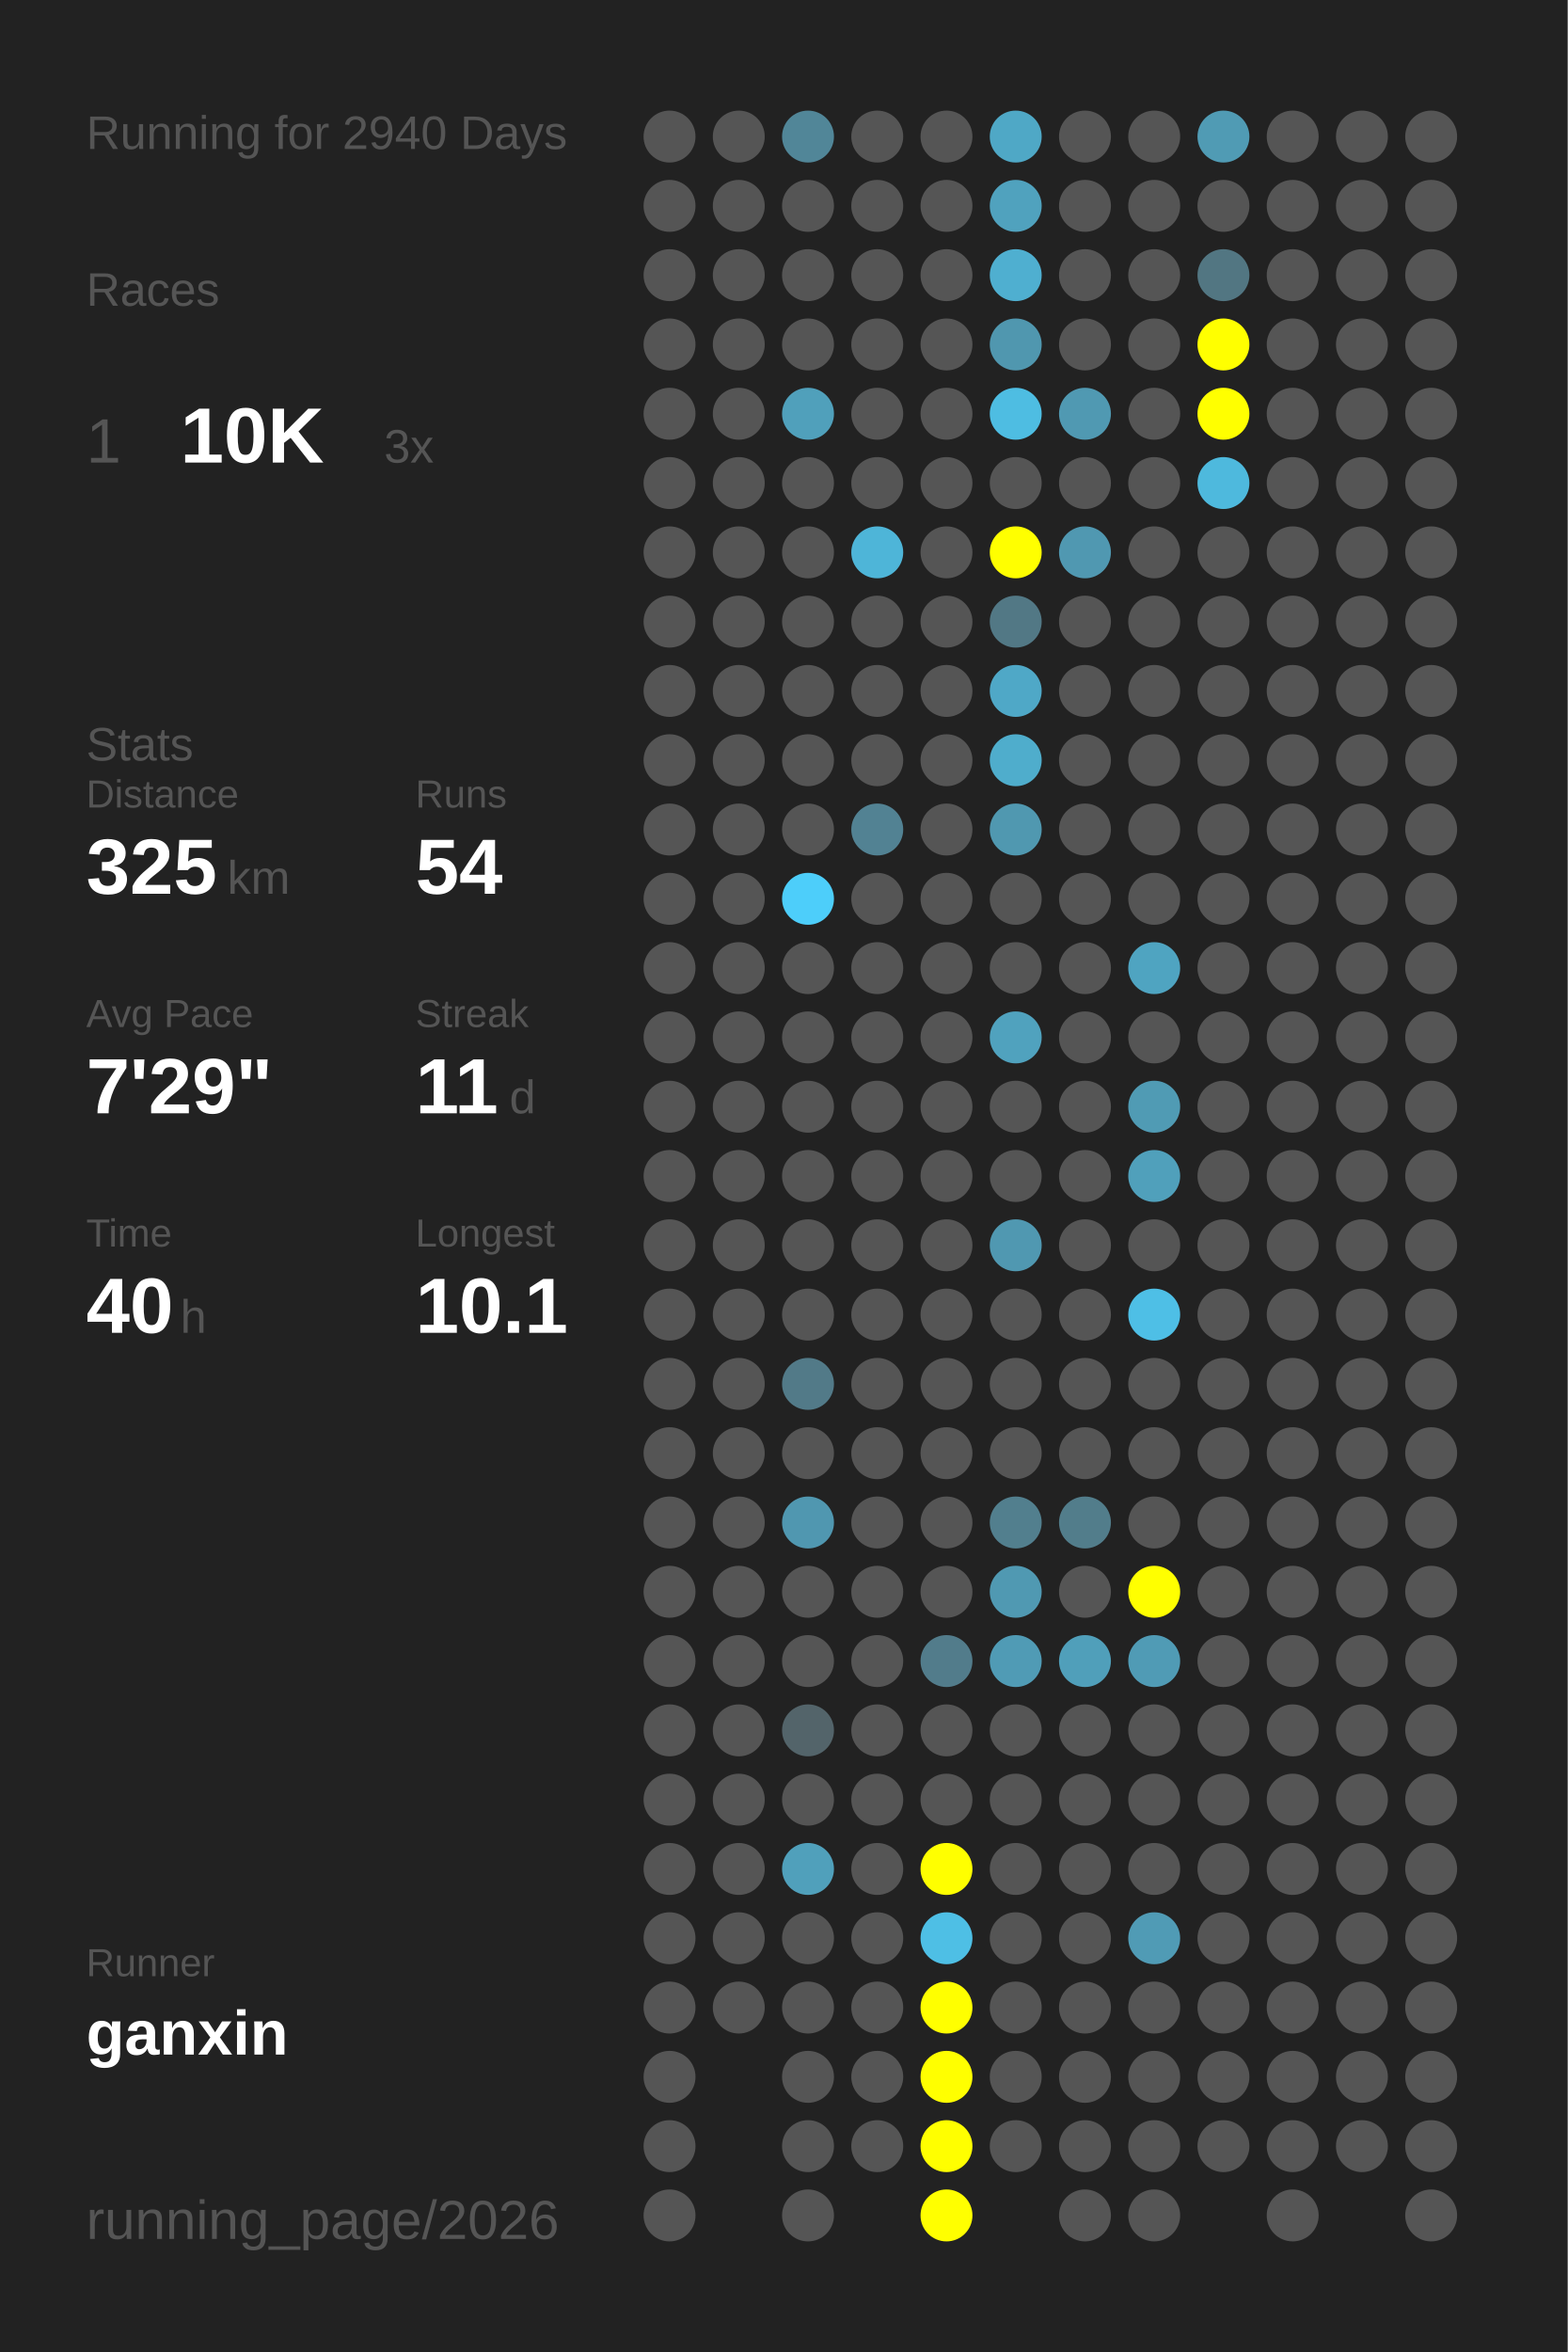
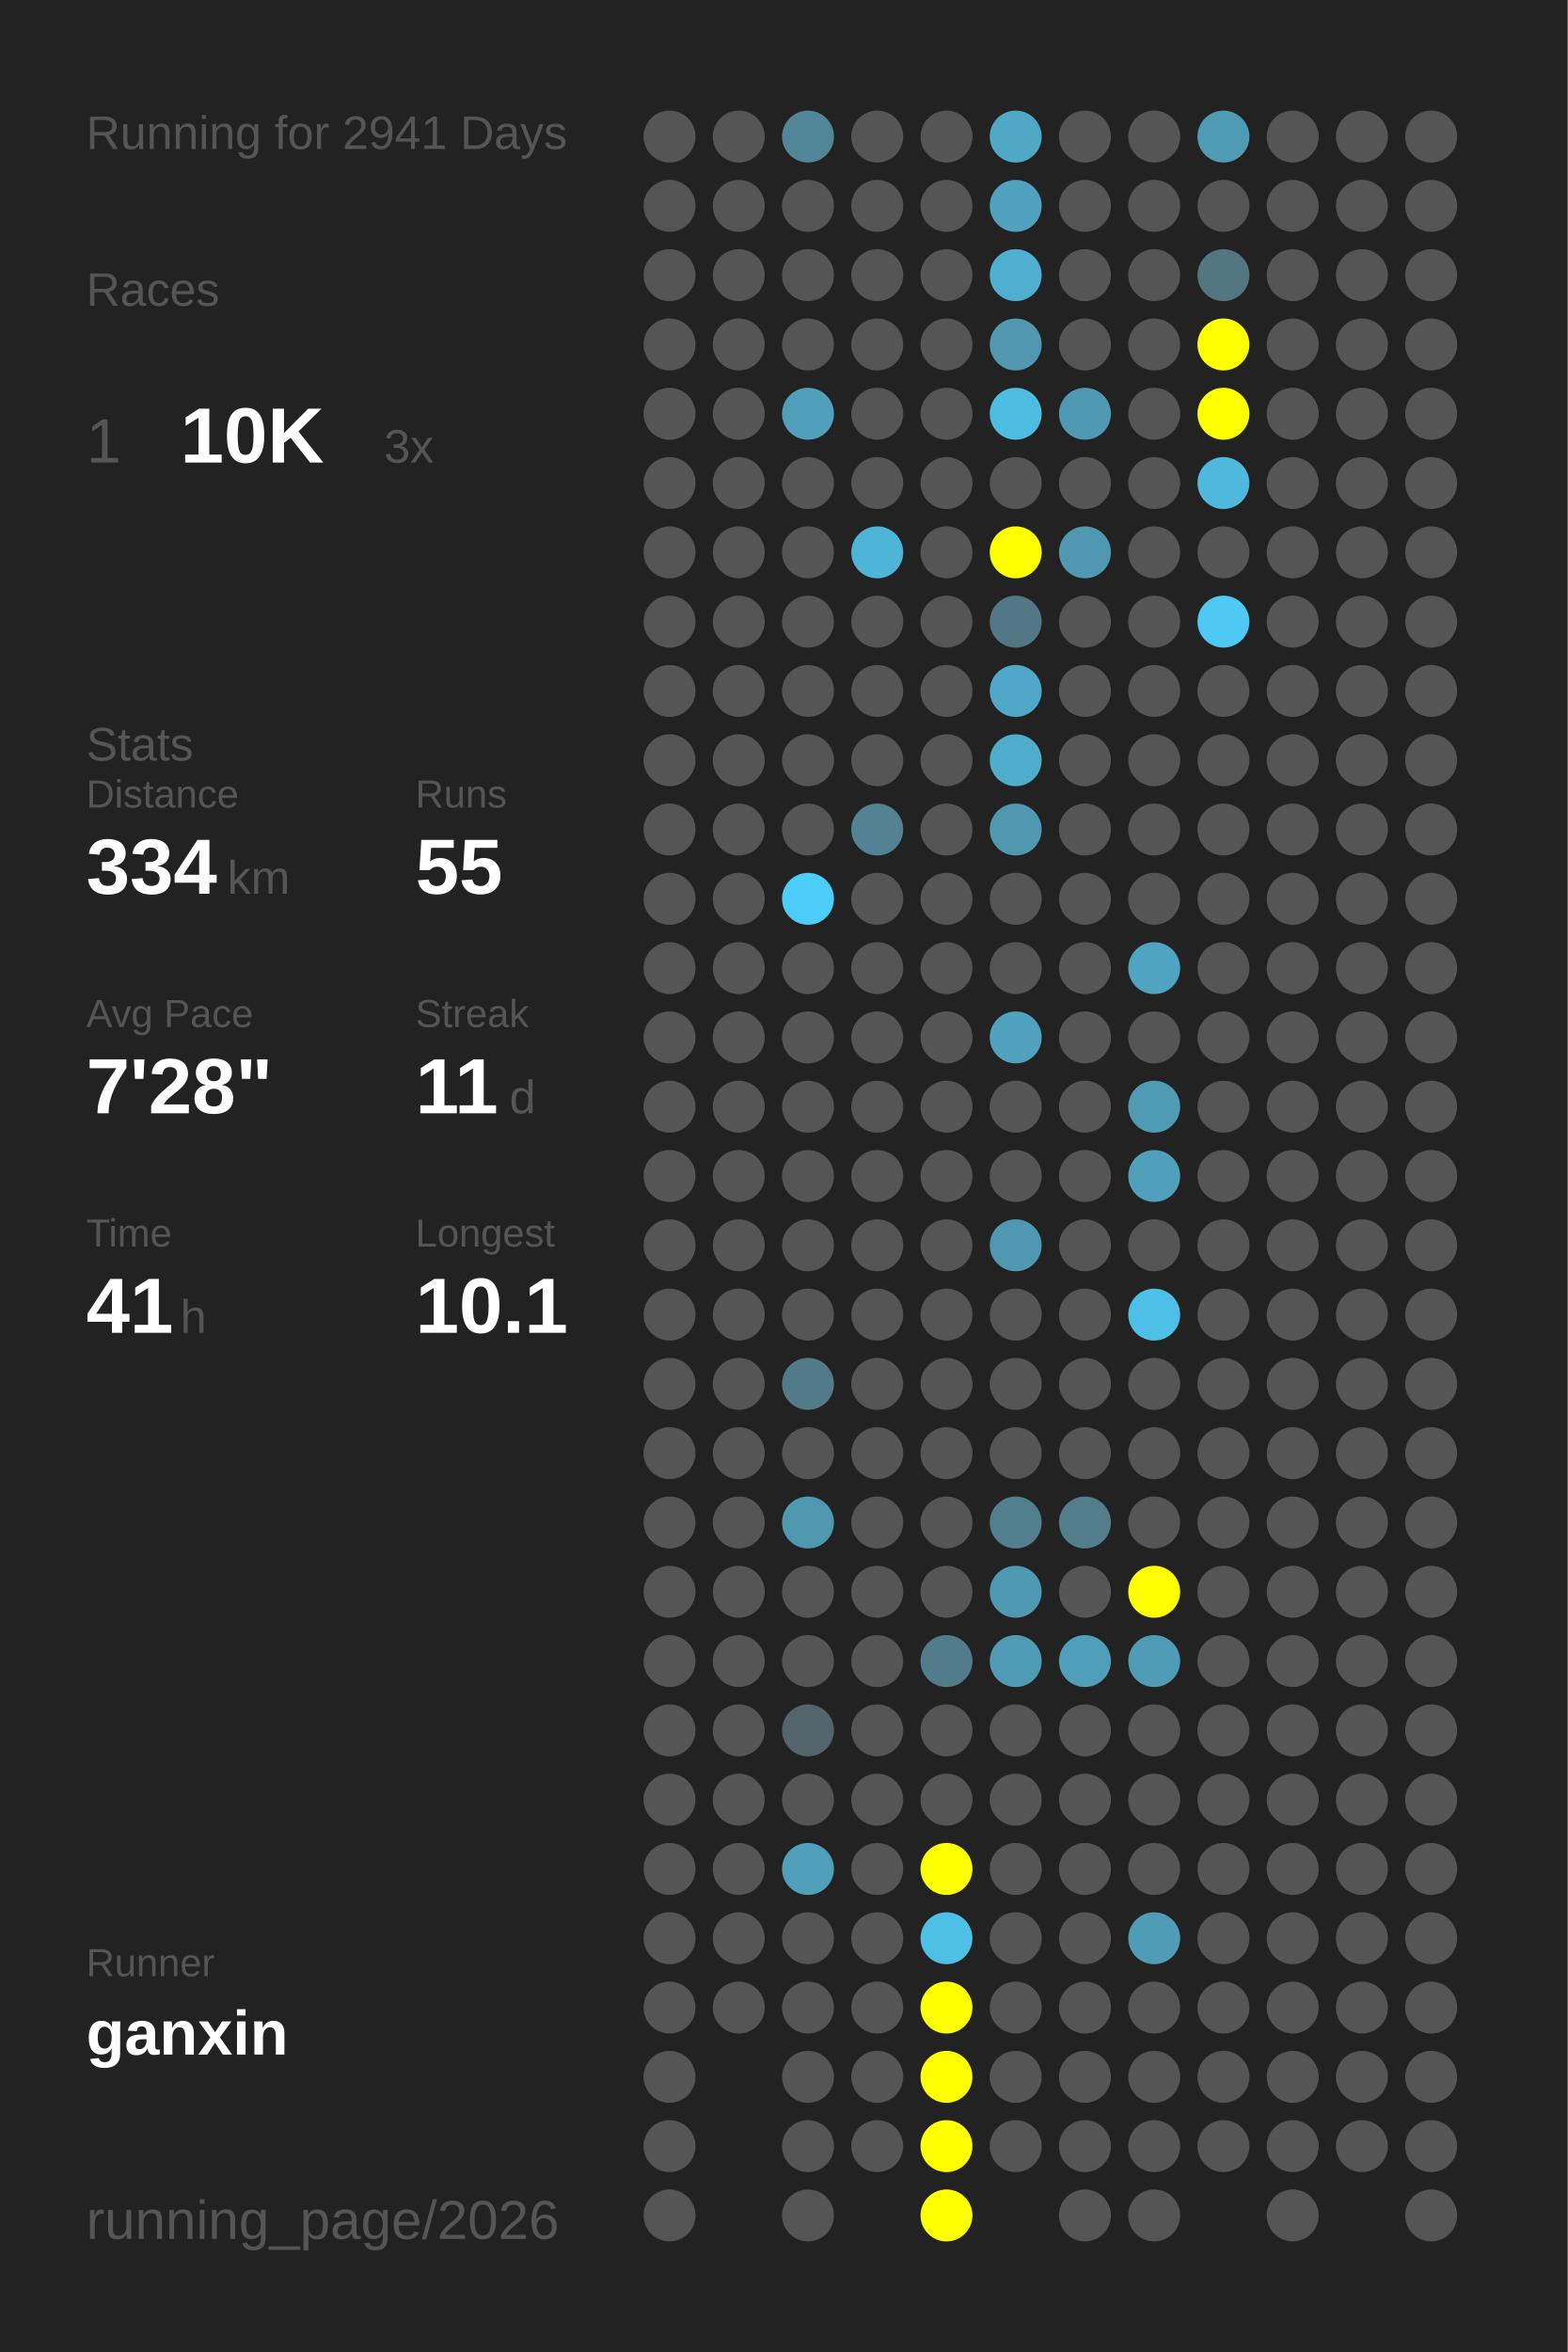
<svg xmlns="http://www.w3.org/2000/svg" baseProfile="full" height="300mm" version="1.1" viewBox="0,0,200,300" width="200mm">
  <defs />
  <rect fill="#222222" height="300" width="200" x="0" y="0" />
-   <text fill="#555555" style="font-size:6px; font-family:Arial;" x="11" y="19">Running for 2940 Days</text>
+   <text fill="#555555" style="font-size:6px; font-family:Arial;" x="11" y="19">Running for 2941 Days</text>
  <text fill="#555555" style="font-size:6px; font-family:Arial;" x="11" y="39">Races</text>
  <text fill="#555555" style="font-size:8px; font-family:Arial;" x="11" y="59">1</text>
  <text fill="#FFFFFF" style="font-size:10px; font-family:Arial; font-weight:bold;" x="23" y="59">10K</text>
  <text fill="#555555" style="font-size:6px; font-family:Arial;" x="49" y="59">3x</text>
  <text fill="#555555" style="font-size:6px; font-family:Arial;" x="11" y="97">Stats</text>
  <text fill="#555555" style="font-size:5px; font-family:Arial;" x="11" y="103">Distance</text>
-   <text fill="#FFFFFF" style="font-size:10px; font-family:Arial; font-weight:bold;" x="11" y="114">325</text>
+   <text fill="#FFFFFF" style="font-size:10px; font-family:Arial; font-weight:bold;" x="11" y="114">334</text>
  <text fill="#555555" style="font-size:6px; font-family:Arial;" x="29" y="114">km</text>
  <text fill="#555555" style="font-size:5px; font-family:Arial;" x="53" y="103">Runs</text>
-   <text fill="#FFFFFF" style="font-size:10px; font-family:Arial; font-weight:bold;" x="53" y="114">54</text>
+   <text fill="#FFFFFF" style="font-size:10px; font-family:Arial; font-weight:bold;" x="53" y="114">55</text>
  <text fill="#555555" style="font-size:5px; font-family:Arial;" x="11" y="131">Avg Pace</text>
-   <text fill="#FFFFFF" style="font-size:10px; font-family:Arial; font-weight:bold;" x="11" y="142">7'29"</text>
+   <text fill="#FFFFFF" style="font-size:10px; font-family:Arial; font-weight:bold;" x="11" y="142">7'28"</text>
  <text fill="#555555" style="font-size:5px; font-family:Arial;" x="53" y="131">Streak</text>
  <text fill="#FFFFFF" style="font-size:10px; font-family:Arial; font-weight:bold;" x="53" y="142">11</text>
  <text fill="#555555" style="font-size:6px; font-family:Arial;" x="65" y="142">d</text>
  <text fill="#555555" style="font-size:5px; font-family:Arial;" x="11" y="159">Time</text>
-   <text fill="#FFFFFF" style="font-size:10px; font-family:Arial; font-weight:bold;" x="11" y="170">40</text>
+   <text fill="#FFFFFF" style="font-size:10px; font-family:Arial; font-weight:bold;" x="11" y="170">41</text>
  <text fill="#555555" style="font-size:6px; font-family:Arial;" x="23" y="170">h</text>
  <text fill="#555555" style="font-size:5px; font-family:Arial;" x="53" y="159">Longest</text>
  <text fill="#FFFFFF" style="font-size:10px; font-family:Arial; font-weight:bold;" x="53" y="170">10.1</text>
  <text fill="#555555" style="font-size:5px; font-family:Arial;" x="11" y="252.065">Runner</text>
  <text fill="#FFFFFF" style="font-size:8px; font-family:Arial; font-weight:bold;" x="11" y="262.065">ganxin</text>
  <text fill="#555555" style="font-size:7px; font-family:Arial;" x="11" y="285.581">running_page/2026</text>
  <circle cx="85.417" cy="17.419" fill="#555555" r="3.312" />
  <circle cx="85.417" cy="26.258" fill="#555555" r="3.312" />
  <circle cx="85.417" cy="35.097" fill="#555555" r="3.312" />
  <circle cx="85.417" cy="43.935" fill="#555555" r="3.312" />
  <circle cx="85.417" cy="52.774" fill="#555555" r="3.312" />
  <circle cx="85.417" cy="61.613" fill="#555555" r="3.312" />
  <circle cx="85.417" cy="70.452" fill="#555555" r="3.312" />
  <circle cx="85.417" cy="79.29" fill="#555555" r="3.312" />
  <circle cx="85.417" cy="88.129" fill="#555555" r="3.312" />
  <circle cx="85.417" cy="96.968" fill="#555555" r="3.312" />
  <circle cx="85.417" cy="105.806" fill="#555555" r="3.312" />
  <circle cx="85.417" cy="114.645" fill="#555555" r="3.312" />
  <circle cx="85.417" cy="123.484" fill="#555555" r="3.312" />
  <circle cx="85.417" cy="132.323" fill="#555555" r="3.312" />
  <circle cx="85.417" cy="141.161" fill="#555555" r="3.312" />
  <circle cx="85.417" cy="150" fill="#555555" r="3.312" />
  <circle cx="85.417" cy="158.839" fill="#555555" r="3.312" />
  <circle cx="85.417" cy="167.677" fill="#555555" r="3.312" />
  <circle cx="85.417" cy="176.516" fill="#555555" r="3.312" />
  <circle cx="85.417" cy="185.355" fill="#555555" r="3.312" />
  <circle cx="85.417" cy="194.194" fill="#555555" r="3.312" />
  <circle cx="85.417" cy="203.032" fill="#555555" r="3.312" />
  <circle cx="85.417" cy="211.871" fill="#555555" r="3.312" />
  <circle cx="85.417" cy="220.71" fill="#555555" r="3.312" />
  <circle cx="85.417" cy="229.548" fill="#555555" r="3.312" />
  <circle cx="85.417" cy="238.387" fill="#555555" r="3.312" />
  <circle cx="85.417" cy="247.226" fill="#555555" r="3.312" />
  <circle cx="85.417" cy="256.065" fill="#555555" r="3.312" />
  <circle cx="85.417" cy="264.903" fill="#555555" r="3.312" />
  <circle cx="85.417" cy="273.742" fill="#555555" r="3.312" />
  <circle cx="85.417" cy="282.581" fill="#555555" r="3.312" />
  <circle cx="94.25" cy="17.419" fill="#555555" r="3.312" />
  <circle cx="94.25" cy="26.258" fill="#555555" r="3.312" />
  <circle cx="94.25" cy="35.097" fill="#555555" r="3.312" />
  <circle cx="94.25" cy="43.935" fill="#555555" r="3.312" />
  <circle cx="94.25" cy="52.774" fill="#555555" r="3.312" />
  <circle cx="94.25" cy="61.613" fill="#555555" r="3.312" />
  <circle cx="94.25" cy="70.452" fill="#555555" r="3.312" />
  <circle cx="94.25" cy="79.29" fill="#555555" r="3.312" />
  <circle cx="94.25" cy="88.129" fill="#555555" r="3.312" />
  <circle cx="94.25" cy="96.968" fill="#555555" r="3.312" />
  <circle cx="94.25" cy="105.806" fill="#555555" r="3.312" />
  <circle cx="94.25" cy="114.645" fill="#555555" r="3.312" />
  <circle cx="94.25" cy="123.484" fill="#555555" r="3.312" />
  <circle cx="94.25" cy="132.323" fill="#555555" r="3.312" />
  <circle cx="94.25" cy="141.161" fill="#555555" r="3.312" />
  <circle cx="94.25" cy="150" fill="#555555" r="3.312" />
  <circle cx="94.25" cy="158.839" fill="#555555" r="3.312" />
  <circle cx="94.25" cy="167.677" fill="#555555" r="3.312" />
  <circle cx="94.25" cy="176.516" fill="#555555" r="3.312" />
  <circle cx="94.25" cy="185.355" fill="#555555" r="3.312" />
  <circle cx="94.25" cy="194.194" fill="#555555" r="3.312" />
  <circle cx="94.25" cy="203.032" fill="#555555" r="3.312" />
  <circle cx="94.25" cy="211.871" fill="#555555" r="3.312" />
  <circle cx="94.25" cy="220.71" fill="#555555" r="3.312" />
  <circle cx="94.25" cy="229.548" fill="#555555" r="3.312" />
  <circle cx="94.25" cy="238.387" fill="#555555" r="3.312" />
  <circle cx="94.25" cy="247.226" fill="#555555" r="3.312" />
  <circle cx="94.25" cy="256.065" fill="#555555" r="3.312" />
  <circle cx="103.083" cy="17.419" fill="#518698" r="3.312" />
  <circle cx="103.083" cy="26.258" fill="#555555" r="3.312" />
  <circle cx="103.083" cy="35.097" fill="#555555" r="3.312" />
  <circle cx="103.083" cy="43.935" fill="#555555" r="3.312" />
  <circle cx="103.083" cy="52.774" fill="#50a0bb" r="3.312" />
  <circle cx="103.083" cy="61.613" fill="#555555" r="3.312" />
  <circle cx="103.083" cy="70.452" fill="#555555" r="3.312" />
  <circle cx="103.083" cy="79.29" fill="#555555" r="3.312" />
  <circle cx="103.083" cy="88.129" fill="#555555" r="3.312" />
  <circle cx="103.083" cy="96.968" fill="#555555" r="3.312" />
  <circle cx="103.083" cy="105.806" fill="#555555" r="3.312" />
  <circle cx="103.083" cy="114.645" fill="#4dcefa" r="3.312" />
  <circle cx="103.083" cy="123.484" fill="#555555" r="3.312" />
  <circle cx="103.083" cy="132.323" fill="#555555" r="3.312" />
  <circle cx="103.083" cy="141.161" fill="#555555" r="3.312" />
  <circle cx="103.083" cy="150" fill="#555555" r="3.312" />
  <circle cx="103.083" cy="158.839" fill="#555555" r="3.312" />
  <circle cx="103.083" cy="167.677" fill="#555555" r="3.312" />
  <circle cx="103.083" cy="176.516" fill="#527a88" r="3.312" />
  <circle cx="103.083" cy="185.355" fill="#555555" r="3.312" />
  <circle cx="103.083" cy="194.194" fill="#5097b0" r="3.312" />
  <circle cx="103.083" cy="203.032" fill="#555555" r="3.312" />
  <circle cx="103.083" cy="211.871" fill="#555555" r="3.312" />
  <circle cx="103.083" cy="220.71" fill="#53646a" r="3.312" />
  <circle cx="103.083" cy="229.548" fill="#555555" r="3.312" />
  <circle cx="103.083" cy="238.387" fill="#50a0bb" r="3.312" />
  <circle cx="103.083" cy="247.226" fill="#555555" r="3.312" />
  <circle cx="103.083" cy="256.065" fill="#555555" r="3.312" />
  <circle cx="103.083" cy="264.903" fill="#555555" r="3.312" />
  <circle cx="103.083" cy="273.742" fill="#555555" r="3.312" />
  <circle cx="103.083" cy="282.581" fill="#555555" r="3.312" />
  <circle cx="111.917" cy="17.419" fill="#555555" r="3.312" />
  <circle cx="111.917" cy="26.258" fill="#555555" r="3.312" />
  <circle cx="111.917" cy="35.097" fill="#555555" r="3.312" />
  <circle cx="111.917" cy="43.935" fill="#555555" r="3.312" />
  <circle cx="111.917" cy="52.774" fill="#555555" r="3.312" />
  <circle cx="111.917" cy="61.613" fill="#555555" r="3.312" />
  <circle cx="111.917" cy="70.452" fill="#4eb5d8" r="3.312" />
  <circle cx="111.917" cy="79.29" fill="#555555" r="3.312" />
  <circle cx="111.917" cy="88.129" fill="#555555" r="3.312" />
  <circle cx="111.917" cy="96.968" fill="#555555" r="3.312" />
  <circle cx="111.917" cy="105.806" fill="#528293" r="3.312" />
  <circle cx="111.917" cy="114.645" fill="#555555" r="3.312" />
  <circle cx="111.917" cy="123.484" fill="#555555" r="3.312" />
  <circle cx="111.917" cy="132.323" fill="#555555" r="3.312" />
  <circle cx="111.917" cy="141.161" fill="#555555" r="3.312" />
  <circle cx="111.917" cy="150" fill="#555555" r="3.312" />
  <circle cx="111.917" cy="158.839" fill="#555555" r="3.312" />
  <circle cx="111.917" cy="167.677" fill="#555555" r="3.312" />
  <circle cx="111.917" cy="176.516" fill="#555555" r="3.312" />
  <circle cx="111.917" cy="185.355" fill="#555555" r="3.312" />
  <circle cx="111.917" cy="194.194" fill="#555555" r="3.312" />
  <circle cx="111.917" cy="203.032" fill="#555555" r="3.312" />
  <circle cx="111.917" cy="211.871" fill="#555555" r="3.312" />
  <circle cx="111.917" cy="220.71" fill="#555555" r="3.312" />
  <circle cx="111.917" cy="229.548" fill="#555555" r="3.312" />
  <circle cx="111.917" cy="238.387" fill="#555555" r="3.312" />
  <circle cx="111.917" cy="247.226" fill="#555555" r="3.312" />
  <circle cx="111.917" cy="256.065" fill="#555555" r="3.312" />
  <circle cx="111.917" cy="264.903" fill="#555555" r="3.312" />
  <circle cx="111.917" cy="273.742" fill="#555555" r="3.312" />
  <circle cx="120.75" cy="17.419" fill="#555555" r="3.312" />
  <circle cx="120.75" cy="26.258" fill="#555555" r="3.312" />
  <circle cx="120.75" cy="35.097" fill="#555555" r="3.312" />
  <circle cx="120.75" cy="43.935" fill="#555555" r="3.312" />
  <circle cx="120.75" cy="52.774" fill="#555555" r="3.312" />
  <circle cx="120.75" cy="61.613" fill="#555555" r="3.312" />
  <circle cx="120.75" cy="70.452" fill="#555555" r="3.312" />
  <circle cx="120.75" cy="79.29" fill="#555555" r="3.312" />
  <circle cx="120.75" cy="88.129" fill="#555555" r="3.312" />
  <circle cx="120.75" cy="96.968" fill="#555555" r="3.312" />
  <circle cx="120.75" cy="105.806" fill="#555555" r="3.312" />
  <circle cx="120.75" cy="114.645" fill="#555555" r="3.312" />
  <circle cx="120.75" cy="123.484" fill="#555555" r="3.312" />
  <circle cx="120.75" cy="132.323" fill="#555555" r="3.312" />
  <circle cx="120.75" cy="141.161" fill="#555555" r="3.312" />
  <circle cx="120.75" cy="150" fill="#555555" r="3.312" />
  <circle cx="120.75" cy="158.839" fill="#555555" r="3.312" />
  <circle cx="120.75" cy="167.677" fill="#555555" r="3.312" />
  <circle cx="120.75" cy="176.516" fill="#555555" r="3.312" />
  <circle cx="120.75" cy="185.355" fill="#555555" r="3.312" />
  <circle cx="120.75" cy="194.194" fill="#555555" r="3.312" />
  <circle cx="120.75" cy="203.032" fill="#555555" r="3.312" />
  <circle cx="120.75" cy="211.871" fill="#527c8b" r="3.312" />
  <circle cx="120.75" cy="220.71" fill="#555555" r="3.312" />
  <circle cx="120.75" cy="229.548" fill="#555555" r="3.312" />
  <circle cx="120.75" cy="238.387" fill="#FFFF00" r="3.312" />
  <circle cx="120.75" cy="247.226" fill="#4ebfe5" r="3.312" />
  <circle cx="120.75" cy="256.065" fill="#FFFF00" r="3.312" />
  <circle cx="120.75" cy="264.903" fill="#FFFF00" r="3.312" />
  <circle cx="120.75" cy="273.742" fill="#FFFF00" r="3.312" />
  <circle cx="120.75" cy="282.581" fill="#FFFF00" r="3.312" />
  <circle cx="129.583" cy="17.419" fill="#4fa8c6" r="3.312" />
  <circle cx="129.583" cy="26.258" fill="#50a2be" r="3.312" />
  <circle cx="129.583" cy="35.097" fill="#4fafd0" r="3.312" />
  <circle cx="129.583" cy="43.935" fill="#5097af" r="3.312" />
  <circle cx="129.583" cy="52.774" fill="#4ebde2" r="3.312" />
  <circle cx="129.583" cy="61.613" fill="#555555" r="3.312" />
  <circle cx="129.583" cy="70.452" fill="#FFFF00" r="3.312" />
  <circle cx="129.583" cy="79.29" fill="#527885" r="3.312" />
  <circle cx="129.583" cy="88.129" fill="#4fa8c7" r="3.312" />
  <circle cx="129.583" cy="96.968" fill="#4fadcc" r="3.312" />
  <circle cx="129.583" cy="105.806" fill="#5098b0" r="3.312" />
  <circle cx="129.583" cy="114.645" fill="#555555" r="3.312" />
  <circle cx="129.583" cy="123.484" fill="#555555" r="3.312" />
  <circle cx="129.583" cy="132.323" fill="#50a2be" r="3.312" />
  <circle cx="129.583" cy="141.161" fill="#555555" r="3.312" />
  <circle cx="129.583" cy="150" fill="#555555" r="3.312" />
  <circle cx="129.583" cy="158.839" fill="#5098b1" r="3.312" />
  <circle cx="129.583" cy="167.677" fill="#555555" r="3.312" />
  <circle cx="129.583" cy="176.516" fill="#555555" r="3.312" />
  <circle cx="129.583" cy="185.355" fill="#555555" r="3.312" />
  <circle cx="129.583" cy="194.194" fill="#527f8e" r="3.312" />
  <circle cx="129.583" cy="203.032" fill="#5099b2" r="3.312" />
  <circle cx="129.583" cy="211.871" fill="#509bb5" r="3.312" />
  <circle cx="129.583" cy="220.71" fill="#555555" r="3.312" />
  <circle cx="129.583" cy="229.548" fill="#555555" r="3.312" />
  <circle cx="129.583" cy="238.387" fill="#555555" r="3.312" />
  <circle cx="129.583" cy="247.226" fill="#555555" r="3.312" />
  <circle cx="129.583" cy="256.065" fill="#555555" r="3.312" />
  <circle cx="129.583" cy="264.903" fill="#555555" r="3.312" />
  <circle cx="129.583" cy="273.742" fill="#555555" r="3.312" />
  <circle cx="138.417" cy="17.419" fill="#555555" r="3.312" />
  <circle cx="138.417" cy="26.258" fill="#555555" r="3.312" />
  <circle cx="138.417" cy="35.097" fill="#555555" r="3.312" />
  <circle cx="138.417" cy="43.935" fill="#555555" r="3.312" />
  <circle cx="138.417" cy="52.774" fill="#5099b2" r="3.312" />
  <circle cx="138.417" cy="61.613" fill="#555555" r="3.312" />
  <circle cx="138.417" cy="70.452" fill="#5098b1" r="3.312" />
  <circle cx="138.417" cy="79.29" fill="#555555" r="3.312" />
  <circle cx="138.417" cy="88.129" fill="#555555" r="3.312" />
  <circle cx="138.417" cy="96.968" fill="#555555" r="3.312" />
  <circle cx="138.417" cy="105.806" fill="#555555" r="3.312" />
  <circle cx="138.417" cy="114.645" fill="#555555" r="3.312" />
  <circle cx="138.417" cy="123.484" fill="#555555" r="3.312" />
  <circle cx="138.417" cy="132.323" fill="#555555" r="3.312" />
  <circle cx="138.417" cy="141.161" fill="#555555" r="3.312" />
  <circle cx="138.417" cy="150" fill="#555555" r="3.312" />
  <circle cx="138.417" cy="158.839" fill="#555555" r="3.312" />
  <circle cx="138.417" cy="167.677" fill="#555555" r="3.312" />
  <circle cx="138.417" cy="176.516" fill="#555555" r="3.312" />
  <circle cx="138.417" cy="185.355" fill="#555555" r="3.312" />
  <circle cx="138.417" cy="194.194" fill="#527d8b" r="3.312" />
  <circle cx="138.417" cy="203.032" fill="#555555" r="3.312" />
  <circle cx="138.417" cy="211.871" fill="#509fba" r="3.312" />
  <circle cx="138.417" cy="220.71" fill="#555555" r="3.312" />
  <circle cx="138.417" cy="229.548" fill="#555555" r="3.312" />
  <circle cx="138.417" cy="238.387" fill="#555555" r="3.312" />
  <circle cx="138.417" cy="247.226" fill="#555555" r="3.312" />
  <circle cx="138.417" cy="256.065" fill="#555555" r="3.312" />
  <circle cx="138.417" cy="264.903" fill="#555555" r="3.312" />
  <circle cx="138.417" cy="273.742" fill="#555555" r="3.312" />
  <circle cx="138.417" cy="282.581" fill="#555555" r="3.312" />
  <circle cx="147.25" cy="17.419" fill="#555555" r="3.312" />
  <circle cx="147.25" cy="26.258" fill="#555555" r="3.312" />
  <circle cx="147.25" cy="35.097" fill="#555555" r="3.312" />
  <circle cx="147.25" cy="43.935" fill="#555555" r="3.312" />
  <circle cx="147.25" cy="52.774" fill="#555555" r="3.312" />
  <circle cx="147.25" cy="61.613" fill="#555555" r="3.312" />
  <circle cx="147.25" cy="70.452" fill="#555555" r="3.312" />
  <circle cx="147.25" cy="79.29" fill="#555555" r="3.312" />
  <circle cx="147.25" cy="88.129" fill="#555555" r="3.312" />
  <circle cx="147.25" cy="96.968" fill="#555555" r="3.312" />
  <circle cx="147.25" cy="105.806" fill="#555555" r="3.312" />
  <circle cx="147.25" cy="114.645" fill="#555555" r="3.312" />
  <circle cx="147.25" cy="123.484" fill="#4fa4c1" r="3.312" />
  <circle cx="147.25" cy="132.323" fill="#555555" r="3.312" />
  <circle cx="147.25" cy="141.161" fill="#509bb4" r="3.312" />
  <circle cx="147.25" cy="150" fill="#50a0bb" r="3.312" />
  <circle cx="147.25" cy="158.839" fill="#555555" r="3.312" />
  <circle cx="147.25" cy="167.677" fill="#4ebfe6" r="3.312" />
  <circle cx="147.25" cy="176.516" fill="#555555" r="3.312" />
  <circle cx="147.25" cy="185.355" fill="#555555" r="3.312" />
  <circle cx="147.25" cy="194.194" fill="#555555" r="3.312" />
  <circle cx="147.25" cy="203.032" fill="#FFFF00" r="3.312" />
  <circle cx="147.25" cy="211.871" fill="#509bb5" r="3.312" />
  <circle cx="147.25" cy="220.71" fill="#555555" r="3.312" />
  <circle cx="147.25" cy="229.548" fill="#555555" r="3.312" />
  <circle cx="147.25" cy="238.387" fill="#555555" r="3.312" />
  <circle cx="147.25" cy="247.226" fill="#509bb5" r="3.312" />
  <circle cx="147.25" cy="256.065" fill="#555555" r="3.312" />
  <circle cx="147.25" cy="264.903" fill="#555555" r="3.312" />
  <circle cx="147.25" cy="273.742" fill="#555555" r="3.312" />
  <circle cx="147.25" cy="282.581" fill="#555555" r="3.312" />
  <circle cx="156.083" cy="17.419" fill="#509bb4" r="3.312" />
  <circle cx="156.083" cy="26.258" fill="#555555" r="3.312" />
  <circle cx="156.083" cy="35.097" fill="#527682" r="3.312" />
  <circle cx="156.083" cy="43.935" fill="#FFFF00" r="3.312" />
  <circle cx="156.083" cy="52.774" fill="#FFFF00" r="3.312" />
  <circle cx="156.083" cy="61.613" fill="#4eb9dd" r="3.312" />
  <circle cx="156.083" cy="70.452" fill="#555555" r="3.312" />
-   <circle cx="156.083" cy="79.29" fill="#555555" r="3.312" />
+   <circle cx="156.083" cy="79.29" fill="#4dc9f3" r="3.312" />
  <circle cx="156.083" cy="88.129" fill="#555555" r="3.312" />
  <circle cx="156.083" cy="96.968" fill="#555555" r="3.312" />
  <circle cx="156.083" cy="105.806" fill="#555555" r="3.312" />
  <circle cx="156.083" cy="114.645" fill="#555555" r="3.312" />
  <circle cx="156.083" cy="123.484" fill="#555555" r="3.312" />
  <circle cx="156.083" cy="132.323" fill="#555555" r="3.312" />
  <circle cx="156.083" cy="141.161" fill="#555555" r="3.312" />
  <circle cx="156.083" cy="150" fill="#555555" r="3.312" />
  <circle cx="156.083" cy="158.839" fill="#555555" r="3.312" />
  <circle cx="156.083" cy="167.677" fill="#555555" r="3.312" />
  <circle cx="156.083" cy="176.516" fill="#555555" r="3.312" />
  <circle cx="156.083" cy="185.355" fill="#555555" r="3.312" />
  <circle cx="156.083" cy="194.194" fill="#555555" r="3.312" />
  <circle cx="156.083" cy="203.032" fill="#555555" r="3.312" />
  <circle cx="156.083" cy="211.871" fill="#555555" r="3.312" />
  <circle cx="156.083" cy="220.71" fill="#555555" r="3.312" />
  <circle cx="156.083" cy="229.548" fill="#555555" r="3.312" />
  <circle cx="156.083" cy="238.387" fill="#555555" r="3.312" />
  <circle cx="156.083" cy="247.226" fill="#555555" r="3.312" />
  <circle cx="156.083" cy="256.065" fill="#555555" r="3.312" />
  <circle cx="156.083" cy="264.903" fill="#555555" r="3.312" />
  <circle cx="156.083" cy="273.742" fill="#555555" r="3.312" />
  <circle cx="164.917" cy="17.419" fill="#555555" r="3.312" />
  <circle cx="164.917" cy="26.258" fill="#555555" r="3.312" />
  <circle cx="164.917" cy="35.097" fill="#555555" r="3.312" />
  <circle cx="164.917" cy="43.935" fill="#555555" r="3.312" />
  <circle cx="164.917" cy="52.774" fill="#555555" r="3.312" />
  <circle cx="164.917" cy="61.613" fill="#555555" r="3.312" />
  <circle cx="164.917" cy="70.452" fill="#555555" r="3.312" />
  <circle cx="164.917" cy="79.29" fill="#555555" r="3.312" />
  <circle cx="164.917" cy="88.129" fill="#555555" r="3.312" />
  <circle cx="164.917" cy="96.968" fill="#555555" r="3.312" />
  <circle cx="164.917" cy="105.806" fill="#555555" r="3.312" />
  <circle cx="164.917" cy="114.645" fill="#555555" r="3.312" />
  <circle cx="164.917" cy="123.484" fill="#555555" r="3.312" />
  <circle cx="164.917" cy="132.323" fill="#555555" r="3.312" />
  <circle cx="164.917" cy="141.161" fill="#555555" r="3.312" />
  <circle cx="164.917" cy="150" fill="#555555" r="3.312" />
  <circle cx="164.917" cy="158.839" fill="#555555" r="3.312" />
  <circle cx="164.917" cy="167.677" fill="#555555" r="3.312" />
  <circle cx="164.917" cy="176.516" fill="#555555" r="3.312" />
  <circle cx="164.917" cy="185.355" fill="#555555" r="3.312" />
  <circle cx="164.917" cy="194.194" fill="#555555" r="3.312" />
  <circle cx="164.917" cy="203.032" fill="#555555" r="3.312" />
  <circle cx="164.917" cy="211.871" fill="#555555" r="3.312" />
  <circle cx="164.917" cy="220.71" fill="#555555" r="3.312" />
  <circle cx="164.917" cy="229.548" fill="#555555" r="3.312" />
  <circle cx="164.917" cy="238.387" fill="#555555" r="3.312" />
  <circle cx="164.917" cy="247.226" fill="#555555" r="3.312" />
  <circle cx="164.917" cy="256.065" fill="#555555" r="3.312" />
  <circle cx="164.917" cy="264.903" fill="#555555" r="3.312" />
  <circle cx="164.917" cy="273.742" fill="#555555" r="3.312" />
  <circle cx="164.917" cy="282.581" fill="#555555" r="3.312" />
  <circle cx="173.75" cy="17.419" fill="#555555" r="3.312" />
  <circle cx="173.75" cy="26.258" fill="#555555" r="3.312" />
  <circle cx="173.75" cy="35.097" fill="#555555" r="3.312" />
  <circle cx="173.75" cy="43.935" fill="#555555" r="3.312" />
  <circle cx="173.75" cy="52.774" fill="#555555" r="3.312" />
  <circle cx="173.75" cy="61.613" fill="#555555" r="3.312" />
  <circle cx="173.75" cy="70.452" fill="#555555" r="3.312" />
  <circle cx="173.75" cy="79.29" fill="#555555" r="3.312" />
  <circle cx="173.75" cy="88.129" fill="#555555" r="3.312" />
  <circle cx="173.75" cy="96.968" fill="#555555" r="3.312" />
  <circle cx="173.75" cy="105.806" fill="#555555" r="3.312" />
  <circle cx="173.75" cy="114.645" fill="#555555" r="3.312" />
  <circle cx="173.75" cy="123.484" fill="#555555" r="3.312" />
  <circle cx="173.75" cy="132.323" fill="#555555" r="3.312" />
  <circle cx="173.75" cy="141.161" fill="#555555" r="3.312" />
  <circle cx="173.75" cy="150" fill="#555555" r="3.312" />
  <circle cx="173.75" cy="158.839" fill="#555555" r="3.312" />
  <circle cx="173.75" cy="167.677" fill="#555555" r="3.312" />
  <circle cx="173.75" cy="176.516" fill="#555555" r="3.312" />
  <circle cx="173.75" cy="185.355" fill="#555555" r="3.312" />
  <circle cx="173.75" cy="194.194" fill="#555555" r="3.312" />
  <circle cx="173.75" cy="203.032" fill="#555555" r="3.312" />
  <circle cx="173.75" cy="211.871" fill="#555555" r="3.312" />
  <circle cx="173.75" cy="220.71" fill="#555555" r="3.312" />
  <circle cx="173.75" cy="229.548" fill="#555555" r="3.312" />
  <circle cx="173.75" cy="238.387" fill="#555555" r="3.312" />
  <circle cx="173.75" cy="247.226" fill="#555555" r="3.312" />
  <circle cx="173.75" cy="256.065" fill="#555555" r="3.312" />
  <circle cx="173.75" cy="264.903" fill="#555555" r="3.312" />
  <circle cx="173.75" cy="273.742" fill="#555555" r="3.312" />
  <circle cx="182.583" cy="17.419" fill="#555555" r="3.312" />
  <circle cx="182.583" cy="26.258" fill="#555555" r="3.312" />
  <circle cx="182.583" cy="35.097" fill="#555555" r="3.312" />
  <circle cx="182.583" cy="43.935" fill="#555555" r="3.312" />
  <circle cx="182.583" cy="52.774" fill="#555555" r="3.312" />
  <circle cx="182.583" cy="61.613" fill="#555555" r="3.312" />
  <circle cx="182.583" cy="70.452" fill="#555555" r="3.312" />
  <circle cx="182.583" cy="79.29" fill="#555555" r="3.312" />
  <circle cx="182.583" cy="88.129" fill="#555555" r="3.312" />
  <circle cx="182.583" cy="96.968" fill="#555555" r="3.312" />
  <circle cx="182.583" cy="105.806" fill="#555555" r="3.312" />
  <circle cx="182.583" cy="114.645" fill="#555555" r="3.312" />
  <circle cx="182.583" cy="123.484" fill="#555555" r="3.312" />
  <circle cx="182.583" cy="132.323" fill="#555555" r="3.312" />
  <circle cx="182.583" cy="141.161" fill="#555555" r="3.312" />
  <circle cx="182.583" cy="150" fill="#555555" r="3.312" />
  <circle cx="182.583" cy="158.839" fill="#555555" r="3.312" />
  <circle cx="182.583" cy="167.677" fill="#555555" r="3.312" />
  <circle cx="182.583" cy="176.516" fill="#555555" r="3.312" />
  <circle cx="182.583" cy="185.355" fill="#555555" r="3.312" />
  <circle cx="182.583" cy="194.194" fill="#555555" r="3.312" />
  <circle cx="182.583" cy="203.032" fill="#555555" r="3.312" />
  <circle cx="182.583" cy="211.871" fill="#555555" r="3.312" />
  <circle cx="182.583" cy="220.71" fill="#555555" r="3.312" />
  <circle cx="182.583" cy="229.548" fill="#555555" r="3.312" />
  <circle cx="182.583" cy="238.387" fill="#555555" r="3.312" />
  <circle cx="182.583" cy="247.226" fill="#555555" r="3.312" />
  <circle cx="182.583" cy="256.065" fill="#555555" r="3.312" />
  <circle cx="182.583" cy="264.903" fill="#555555" r="3.312" />
  <circle cx="182.583" cy="273.742" fill="#555555" r="3.312" />
  <circle cx="182.583" cy="282.581" fill="#555555" r="3.312" />
</svg>
